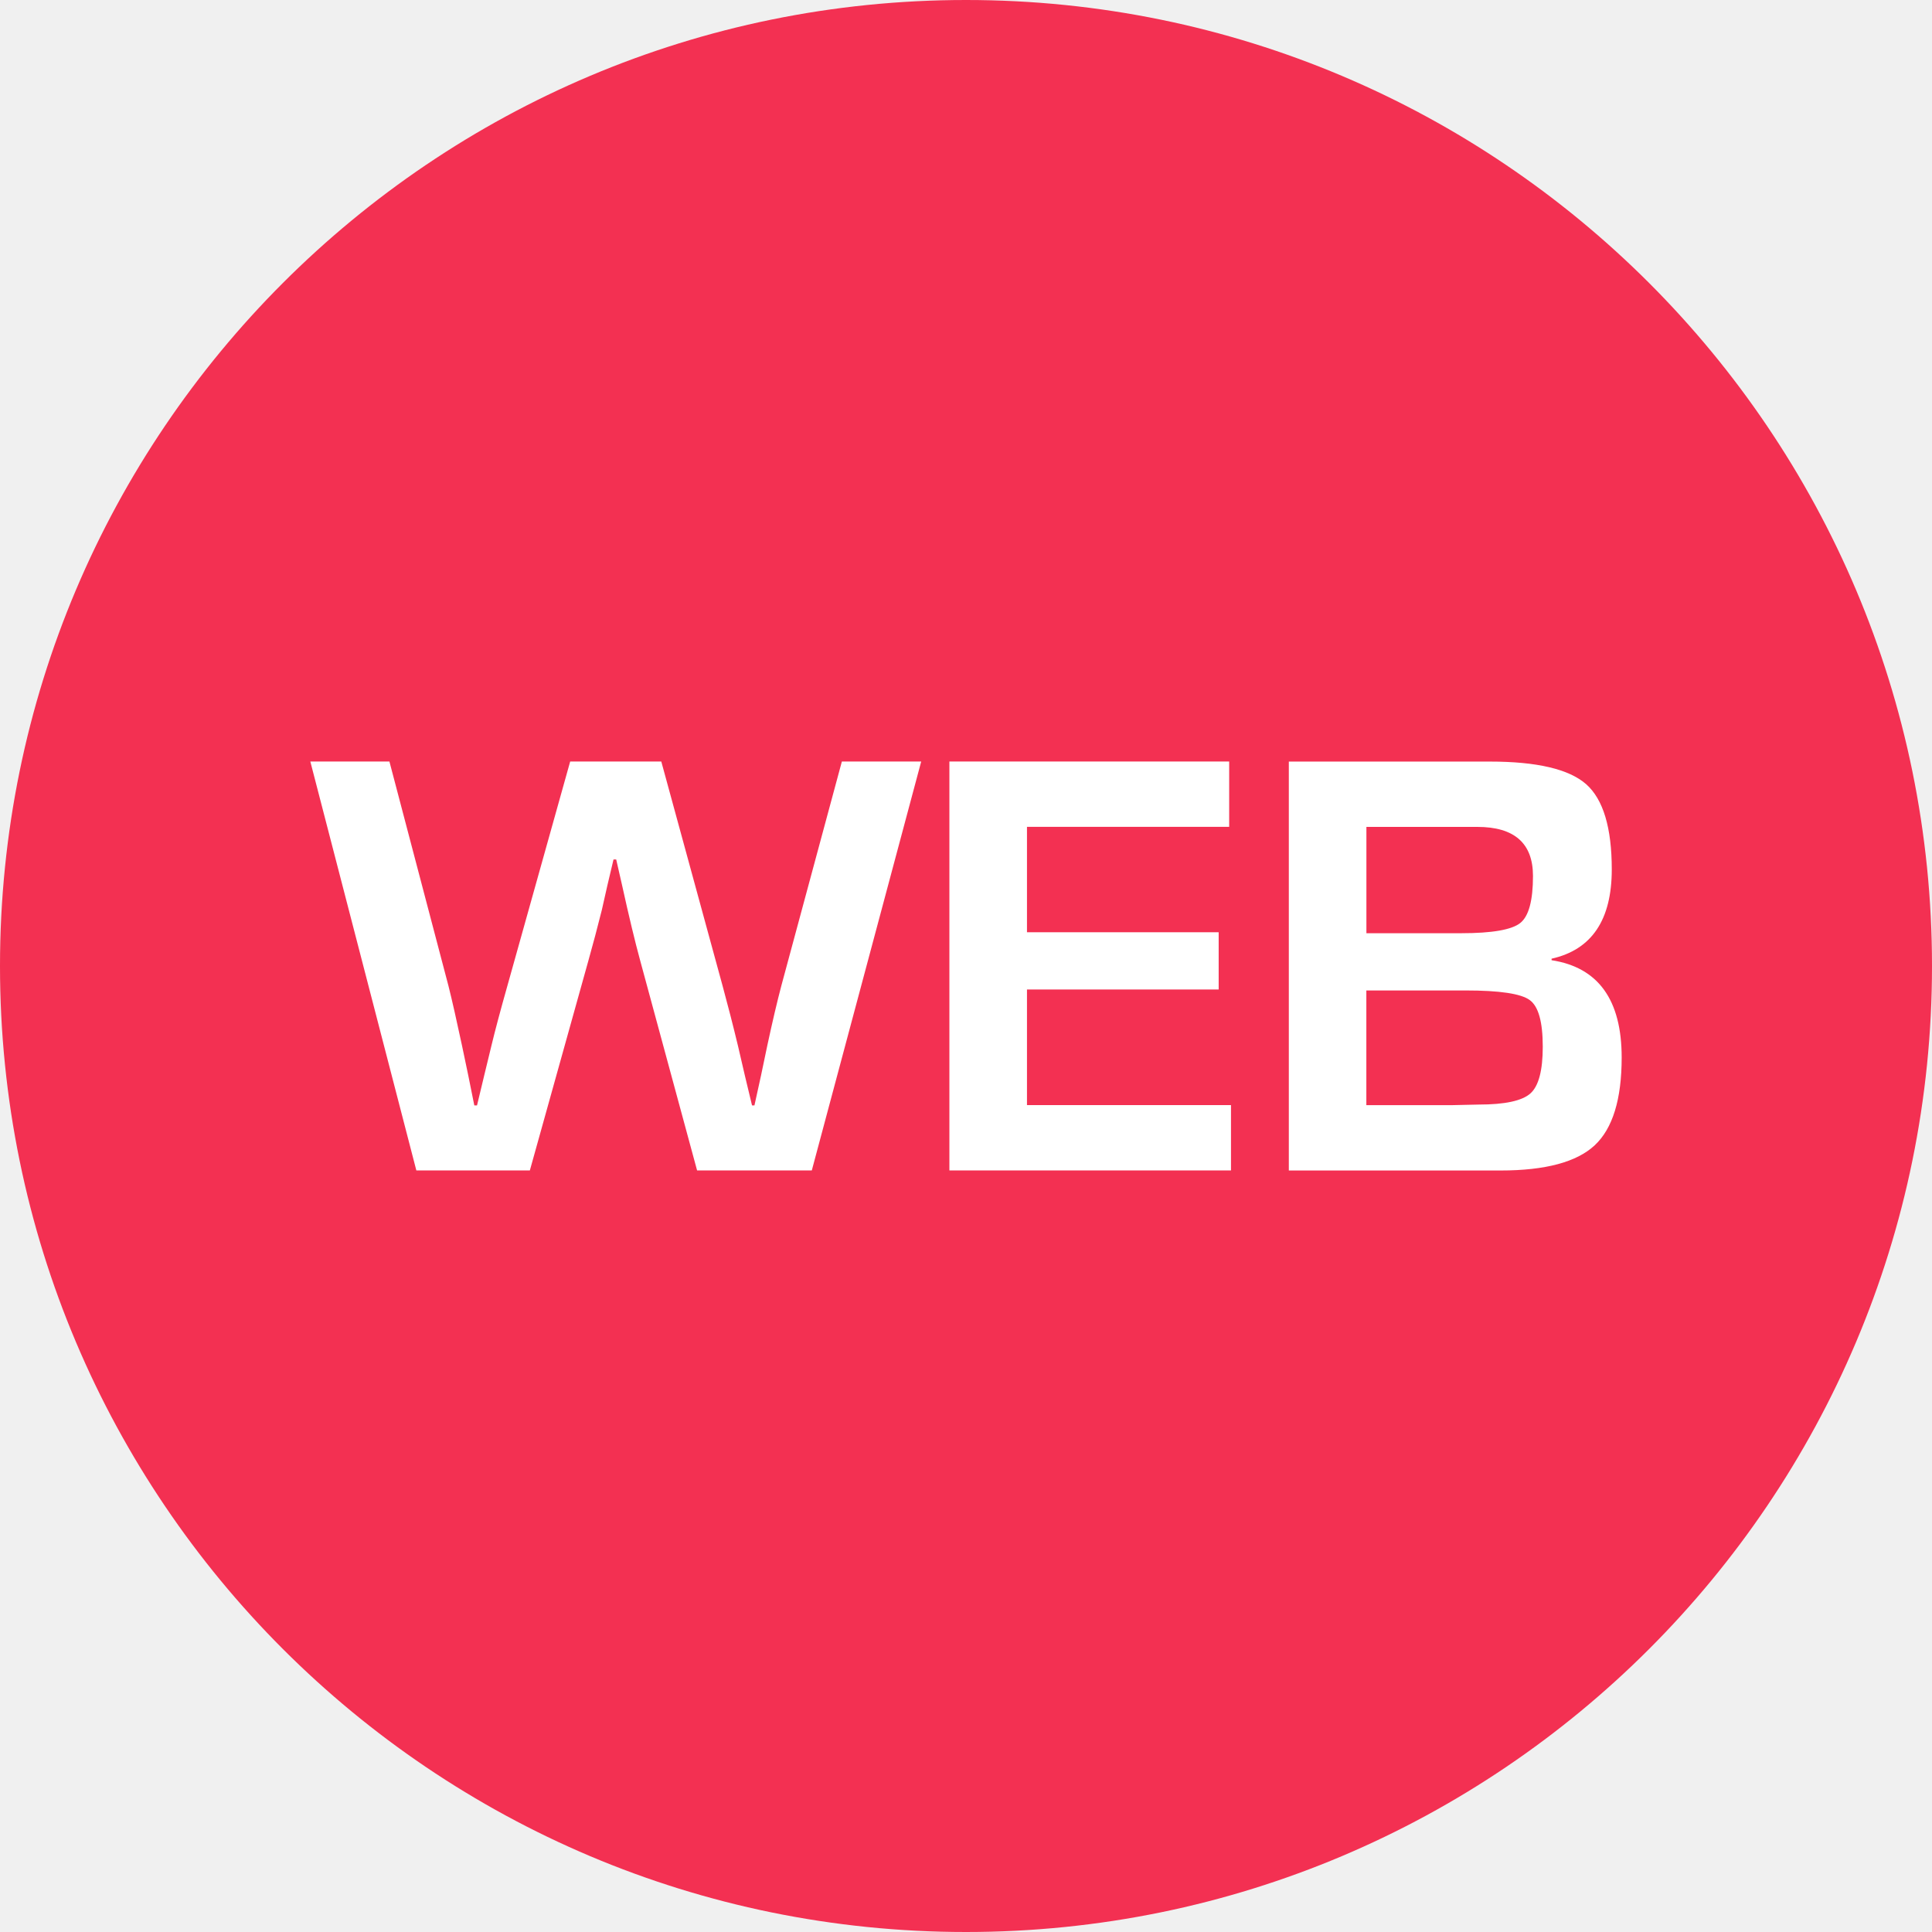
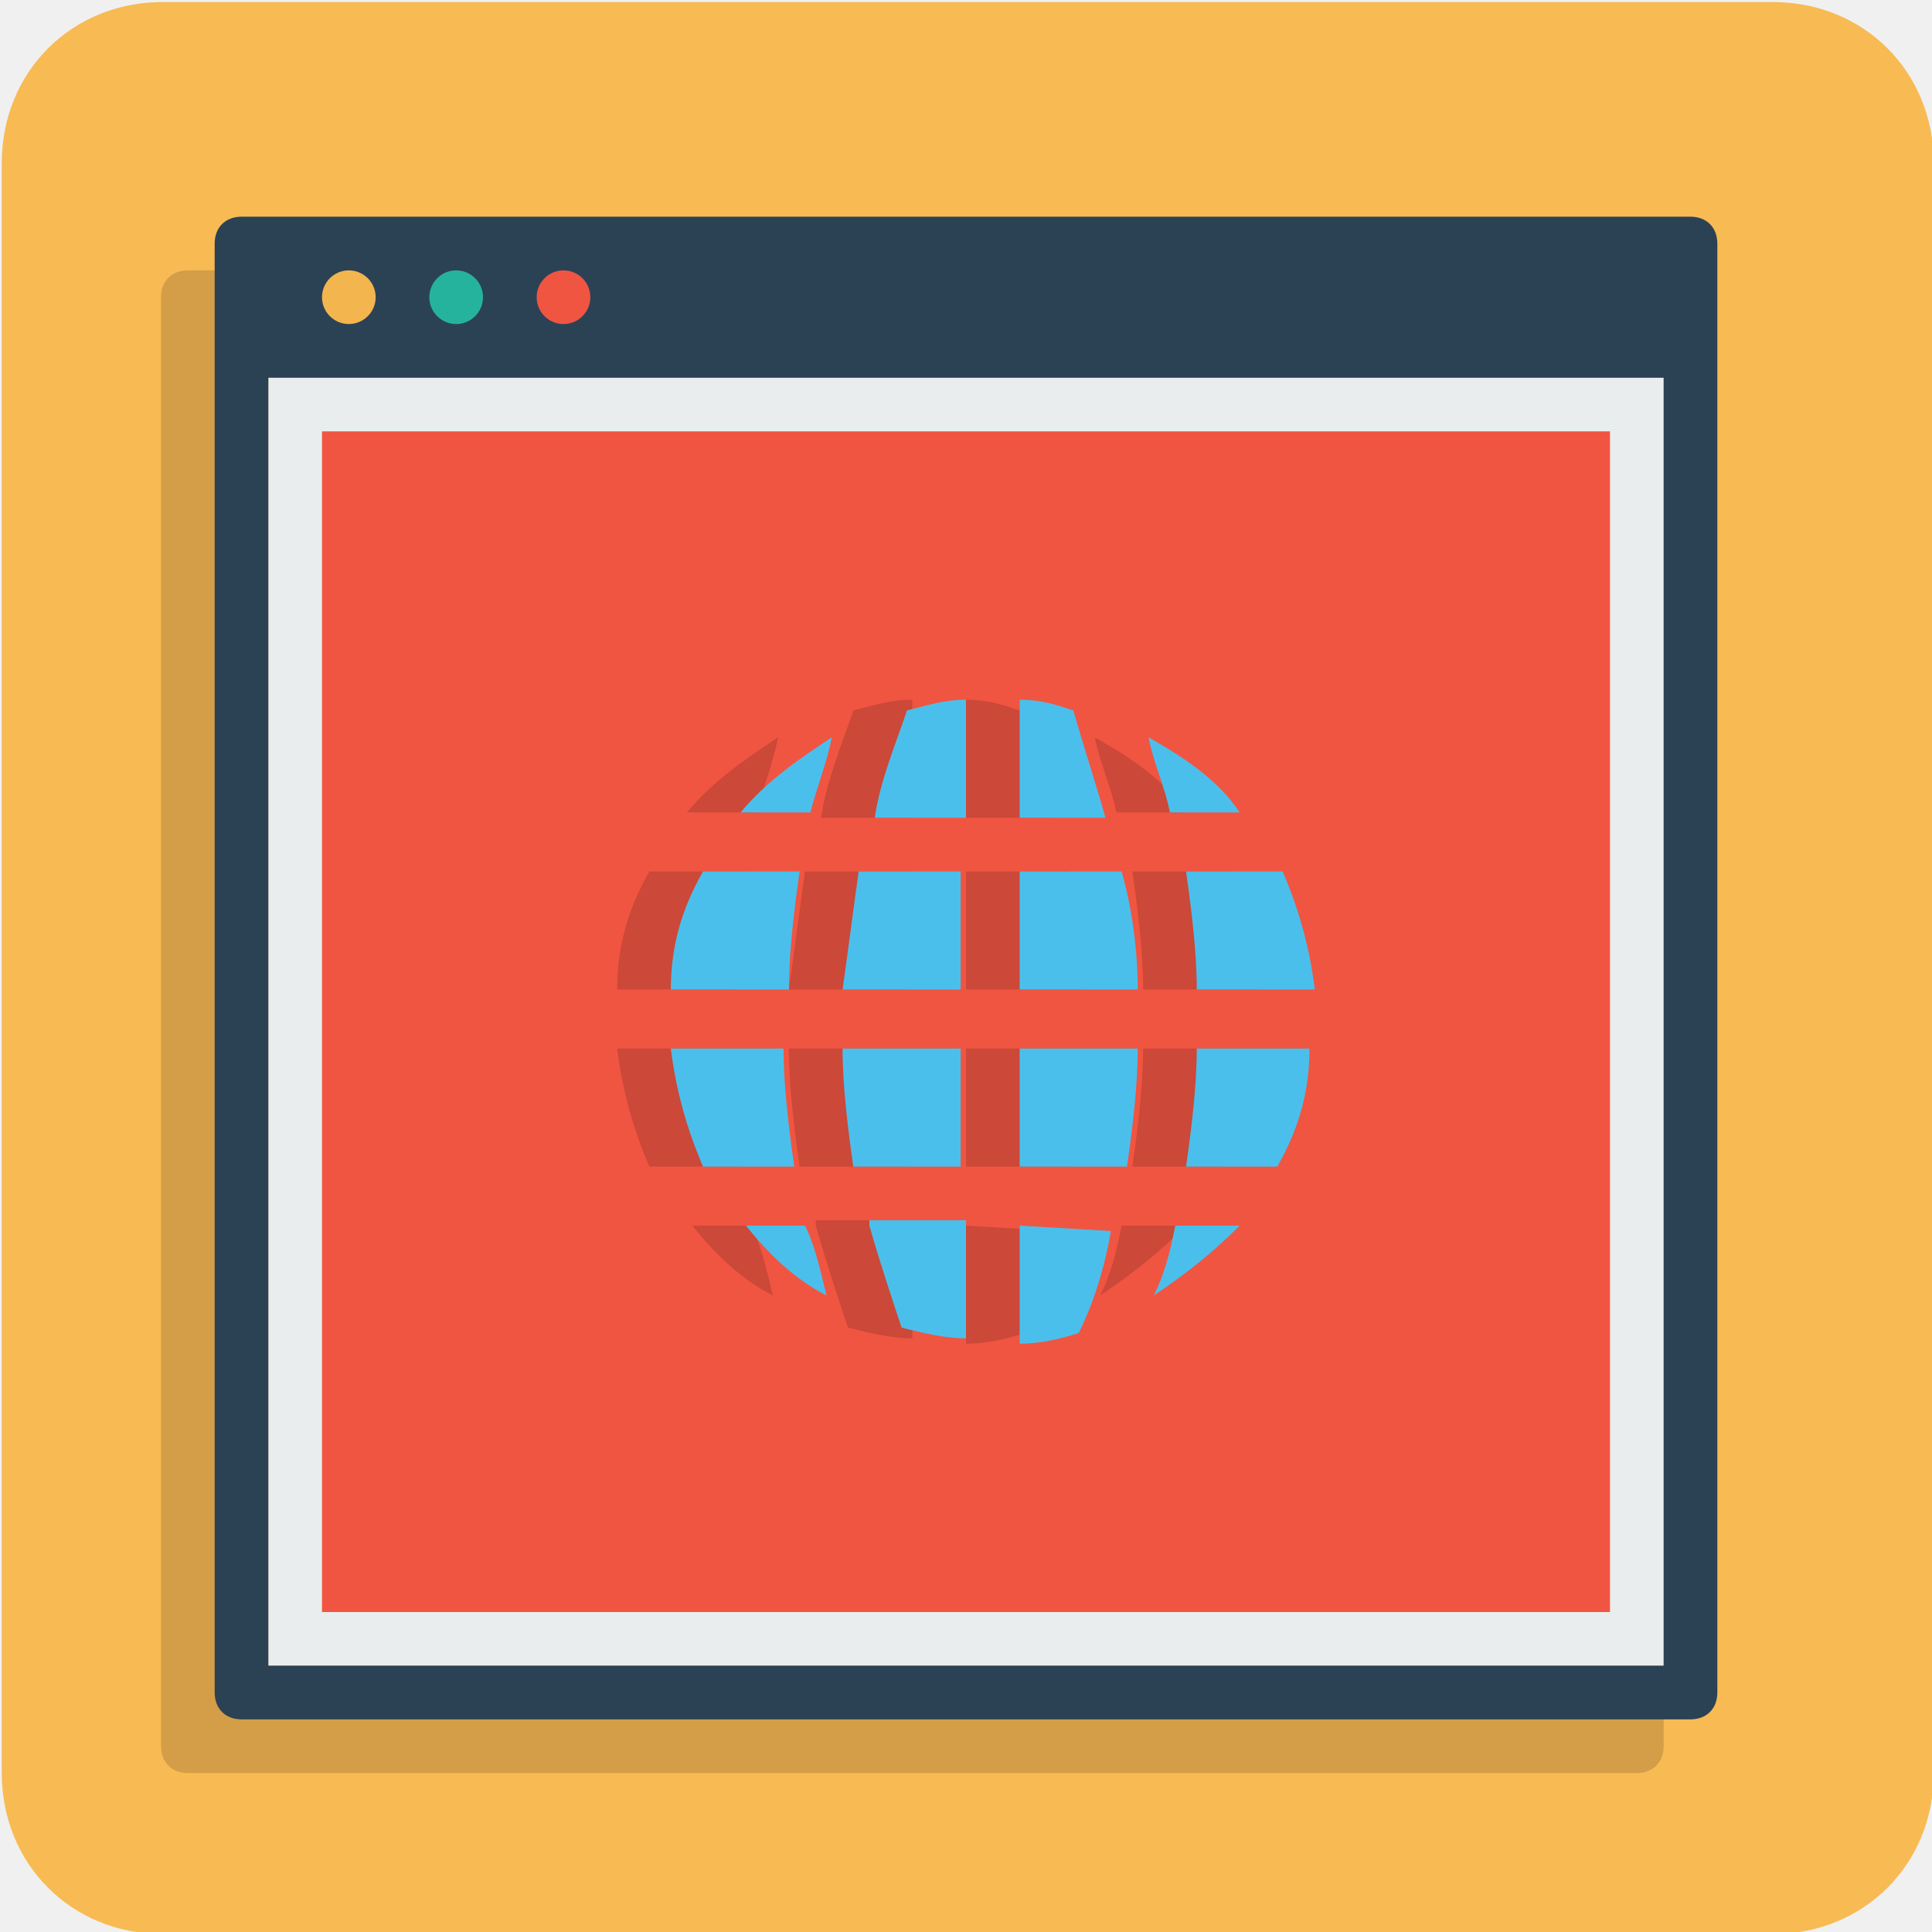
- <svg xmlns="http://www.w3.org/2000/svg" version="1.1" id="Layer_1" x="0px" y="0px" viewBox="0 0 512 512" style="enable-background:new 0 0 512 512;" xml:space="preserve">
-   <circle style="fill:#F33052;" cx="256" cy="256" r="256" />
-   <g>
-     <path style="fill:#FFFFFF;" d="M244.128,201.808l-28.992,108.368h-30.4l-15.072-55.584c-1.376-5.024-2.992-11.744-4.848-20.176   l-1.52-6.656h-0.704l-1.6,6.752l-1.504,6.656c-1.12,4.496-2.32,8.992-3.584,13.504l-15.488,55.504h-30.08L82.24,201.808h20.96   l15.648,59.472c0.96,3.808,2.144,9.072,3.584,15.792l1.664,7.936l1.6,7.936h0.72c0.848-3.488,1.488-6.144,1.904-7.936l1.904-7.856   c0.992-4.128,2.4-9.392,4.208-15.792l16.672-59.552h24.144l16.272,59.552c1.376,5.072,2.736,10.336,4.048,15.792l1.824,7.856   l1.904,7.936h0.64l1.744-7.936l1.664-7.936c1.376-6.4,2.624-11.696,3.728-15.872l16.032-59.392L244.128,201.808L244.128,201.808z" />
-     <path style="fill:#FFFFFF;" d="M272.16,219.12v27.936h50.8v15.168h-50.8v30.64h54.064v17.312H251.6V201.808h74.144v17.312   L272.16,219.12L272.16,219.12z" />
-     <path style="fill:#FFFFFF;" d="M341.552,310.192V201.824h53.264c12.48,0,20.992,2,25.536,6c4.512,4,6.784,11.52,6.784,22.576   c0,13.392-5.312,21.28-15.952,23.664v0.4c12.368,1.904,18.576,10.496,18.576,25.792c0,11.056-2.384,18.816-7.152,23.264   c-4.752,4.432-13.056,6.672-24.928,6.672H341.552z M362.112,247.312h25.152c8.16,0,13.36-0.912,15.616-2.704   s3.376-5.952,3.376-12.464c0-8.672-4.928-13.008-14.768-13.008h-29.376V247.312z M362.112,292.88h22.544l7.216-0.16   c6.944,0,11.504-0.992,13.696-2.944c2.192-1.952,3.28-6.096,3.28-12.384c0-6.56-1.136-10.688-3.456-12.368   c-2.304-1.696-7.968-2.544-17.008-2.544h-26.288v30.4H362.112z" />
+ <svg xmlns="http://www.w3.org/2000/svg" version="1.1" id="Capa_1" x="0px" y="0px" viewBox="0 0 36 36" style="enable-background:new 0 0 36 36;" xml:space="preserve">
+   <style type="text/css">
+ 	.st0{opacity:0.97;fill:#F8B84E;enable-background:new    ;}
+ 	.st1{opacity:0.15;enable-background:new    ;}
+ 	.st2{fill:#E9EDED;}
+ 	.st3{fill:#F05542;}
+ 	.st4{fill:#2B4255;}
+ 	.st5{fill:#F8B74E;fill-opacity:0.976;}
+ 	.st6{fill:#25B39E;}
+ 	.st7{fill:#4BBFEB;}
+ </style>
+   <g transform="translate(-174.667 -14.362)">
+     <path class="st0" d="M177.7,14.4h30c1.7,0,3,1.3,3,3v30c0,1.7-1.3,3-3,3h-30c-1.7,0-3-1.3-3-3v-30C174.7,15.7,176,14.4,177.7,14.4z   " />
+     <g transform="translate(330.667 -1084)">
+       <path class="st1" d="M-152.5,1103.4c-0.3,0-0.5,0.2-0.5,0.5v27c0,0.3,0.2,0.5,0.5,0.5h27c0.3,0,0.5-0.2,0.5-0.5v-27    c0-0.3-0.2-0.5-0.5-0.5H-152.5z" />
+       <path class="st2" d="M-151,1105.4h26v24h-26V1105.4z" />
+       <path class="st3" d="M-150,1106.4h24v22h-24V1106.4z" />
+       <path class="st4" d="M-151.5,1102.4c-0.3,0-0.5,0.2-0.5,0.5v27c0,0.3,0.2,0.5,0.5,0.5h27c0.3,0,0.5-0.2,0.5-0.5v-27    c0-0.3-0.2-0.5-0.5-0.5H-151.5z M-151,1105.4h26v24h-26V1105.4z" />
+       <circle class="st5" cx="-149.5" cy="1103.9" r="0.5" />
+       <circle class="st6" cx="-147.5" cy="1103.9" r="0.5" />
+       <circle class="st3" cx="-145.5" cy="1103.9" r="0.5" />
+       <path class="st1" d="M-139,1111.4c-0.4,0-0.7,0.1-1.1,0.2c-0.2,0.6-0.5,1.3-0.6,2h1.7L-139,1111.4L-139,1111.4z M-138,1111.4v2.2    h1.6c-0.2-0.7-0.4-1.3-0.6-2C-137.3,1111.5-137.6,1111.4-138,1111.4z M-135.6,1112.1c0.1,0.5,0.3,0.9,0.4,1.4h1.3    C-134.3,1112.9-134.9,1112.5-135.6,1112.1L-135.6,1112.1z M-141.5,1112.1c-0.6,0.4-1.2,0.8-1.7,1.4h1.3    C-141.8,1113.1-141.6,1112.6-141.5,1112.1z M-143.9,1114.6c-0.4,0.7-0.6,1.4-0.6,2.2h2.2c0-0.7,0.1-1.5,0.2-2.2H-143.9z     M-141,1114.6c-0.1,0.7-0.2,1.5-0.3,2.2h2.2v-2.2H-141L-141,1114.6z M-138,1114.6v2.2h2.2c0-0.7-0.1-1.5-0.3-2.2H-138z     M-134.9,1114.6c0.1,0.7,0.2,1.5,0.2,2.2h2.2c-0.1-0.8-0.3-1.5-0.6-2.2H-134.9z M-144.5,1117.9c0.1,0.8,0.3,1.5,0.6,2.2h1.7    c-0.1-0.7-0.2-1.5-0.2-2.2H-144.5z M-141.3,1117.9c0,0.7,0.1,1.5,0.2,2.2h2v-2.2H-141.3L-141.3,1117.9z M-138,1117.9v2.2h2    c0.1-0.7,0.2-1.5,0.2-2.2H-138z M-134.7,1117.9c0,0.7-0.1,1.5-0.2,2.2h1.7c0.4-0.7,0.6-1.4,0.6-2.2H-134.7L-134.7,1117.9z     M-143.1,1121.2c0.4,0.5,0.9,1,1.5,1.3c-0.1-0.4-0.2-0.9-0.4-1.3H-143.1z M-140.8,1121.2c0.2,0.7,0.4,1.3,0.6,1.9    c0.4,0.1,0.8,0.2,1.2,0.2v-2.2H-140.8L-140.8,1121.2z M-138,1121.2v2.2c0.4,0,0.8-0.1,1.1-0.2c0.3-0.6,0.5-1.3,0.6-1.9    L-138,1121.2L-138,1121.2z M-135.1,1121.2c-0.1,0.5-0.2,0.9-0.4,1.3c0.6-0.4,1.1-0.8,1.6-1.3H-135.1L-135.1,1121.2z" />
+       <path class="st7" d="M-138,1111.4c-0.4,0-0.7,0.1-1.1,0.2c-0.2,0.6-0.5,1.3-0.6,2h1.7L-138,1111.4L-138,1111.4z M-137,1111.4v2.2    h1.6c-0.2-0.7-0.4-1.3-0.6-2C-136.3,1111.5-136.6,1111.4-137,1111.4z M-134.6,1112.1c0.1,0.5,0.3,0.9,0.4,1.4h1.3    C-133.3,1112.9-133.9,1112.5-134.6,1112.1L-134.6,1112.1z M-140.5,1112.1c-0.6,0.4-1.2,0.8-1.7,1.4h1.3    C-140.8,1113.1-140.6,1112.6-140.5,1112.1z M-142.9,1114.6c-0.4,0.7-0.6,1.4-0.6,2.2h2.2c0-0.7,0.1-1.5,0.2-2.2H-142.9z     M-140,1114.6c-0.1,0.7-0.2,1.5-0.3,2.2h2.2v-2.2H-140L-140,1114.6z M-137,1114.6v2.2h2.2c0-0.7-0.1-1.5-0.3-2.2H-137z     M-133.9,1114.6c0.1,0.7,0.2,1.5,0.2,2.2h2.2c-0.1-0.8-0.3-1.5-0.6-2.2H-133.9z M-143.5,1117.9c0.1,0.8,0.3,1.5,0.6,2.2h1.7    c-0.1-0.7-0.2-1.5-0.2-2.2H-143.5z M-140.3,1117.9c0,0.7,0.1,1.5,0.2,2.2h2v-2.2H-140.3L-140.3,1117.9z M-137,1117.9v2.2h2    c0.1-0.7,0.2-1.5,0.2-2.2H-137z M-133.7,1117.9c0,0.7-0.1,1.5-0.2,2.2h1.7c0.4-0.7,0.6-1.4,0.6-2.2H-133.7L-133.7,1117.9z     M-142.1,1121.2c0.4,0.5,0.9,1,1.5,1.3c-0.1-0.4-0.2-0.9-0.4-1.3H-142.1z M-139.8,1121.2c0.2,0.7,0.4,1.3,0.6,1.9    c0.4,0.1,0.8,0.2,1.2,0.2v-2.2H-139.8L-139.8,1121.2z M-137,1121.2v2.2c0.4,0,0.8-0.1,1.1-0.2c0.3-0.6,0.5-1.3,0.6-1.9    L-137,1121.2L-137,1121.2z M-134.1,1121.2c-0.1,0.5-0.2,0.9-0.4,1.3c0.6-0.4,1.1-0.8,1.6-1.3H-134.1L-134.1,1121.2z" />
+     </g>
  </g>
-   <g>
- </g>
-   <g>
- </g>
-   <g>
- </g>
-   <g>
- </g>
-   <g>
- </g>
-   <g>
- </g>
-   <g>
- </g>
-   <g>
- </g>
-   <g>
- </g>
-   <g>
- </g>
-   <g>
- </g>
-   <g>
- </g>
-   <g>
- </g>
-   <g>
- </g>
-   <g>
- </g>
</svg>
